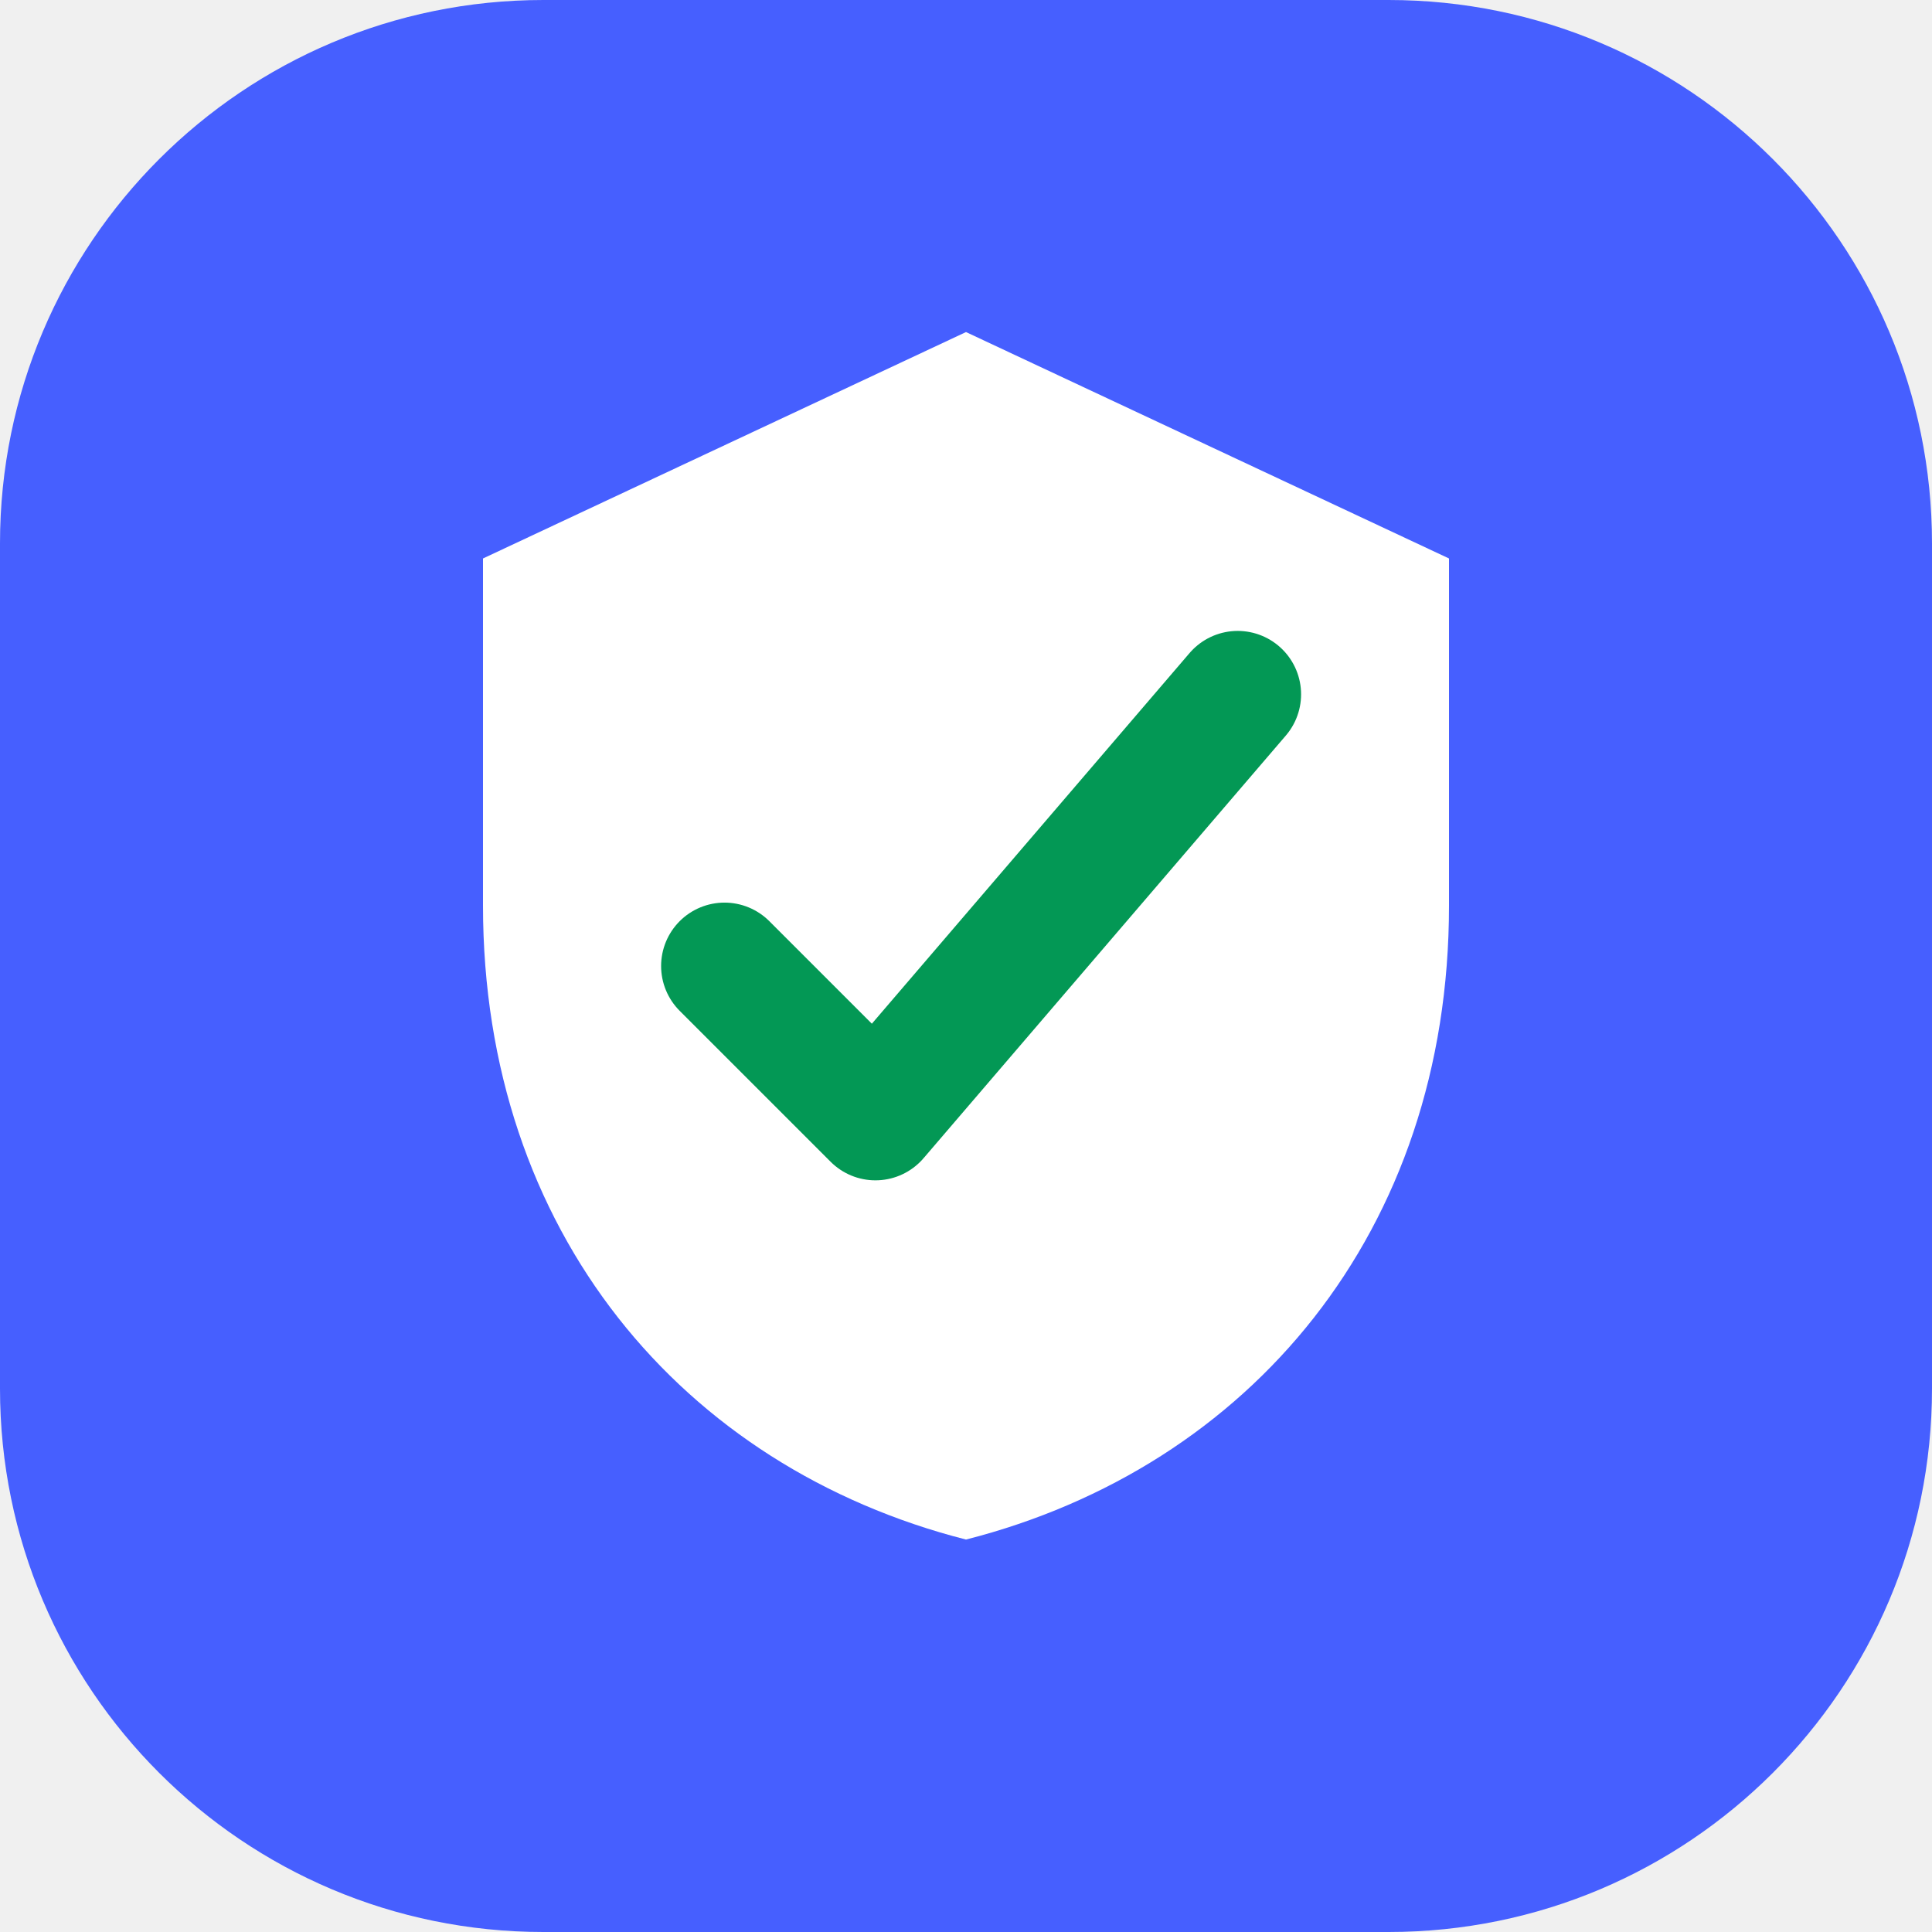
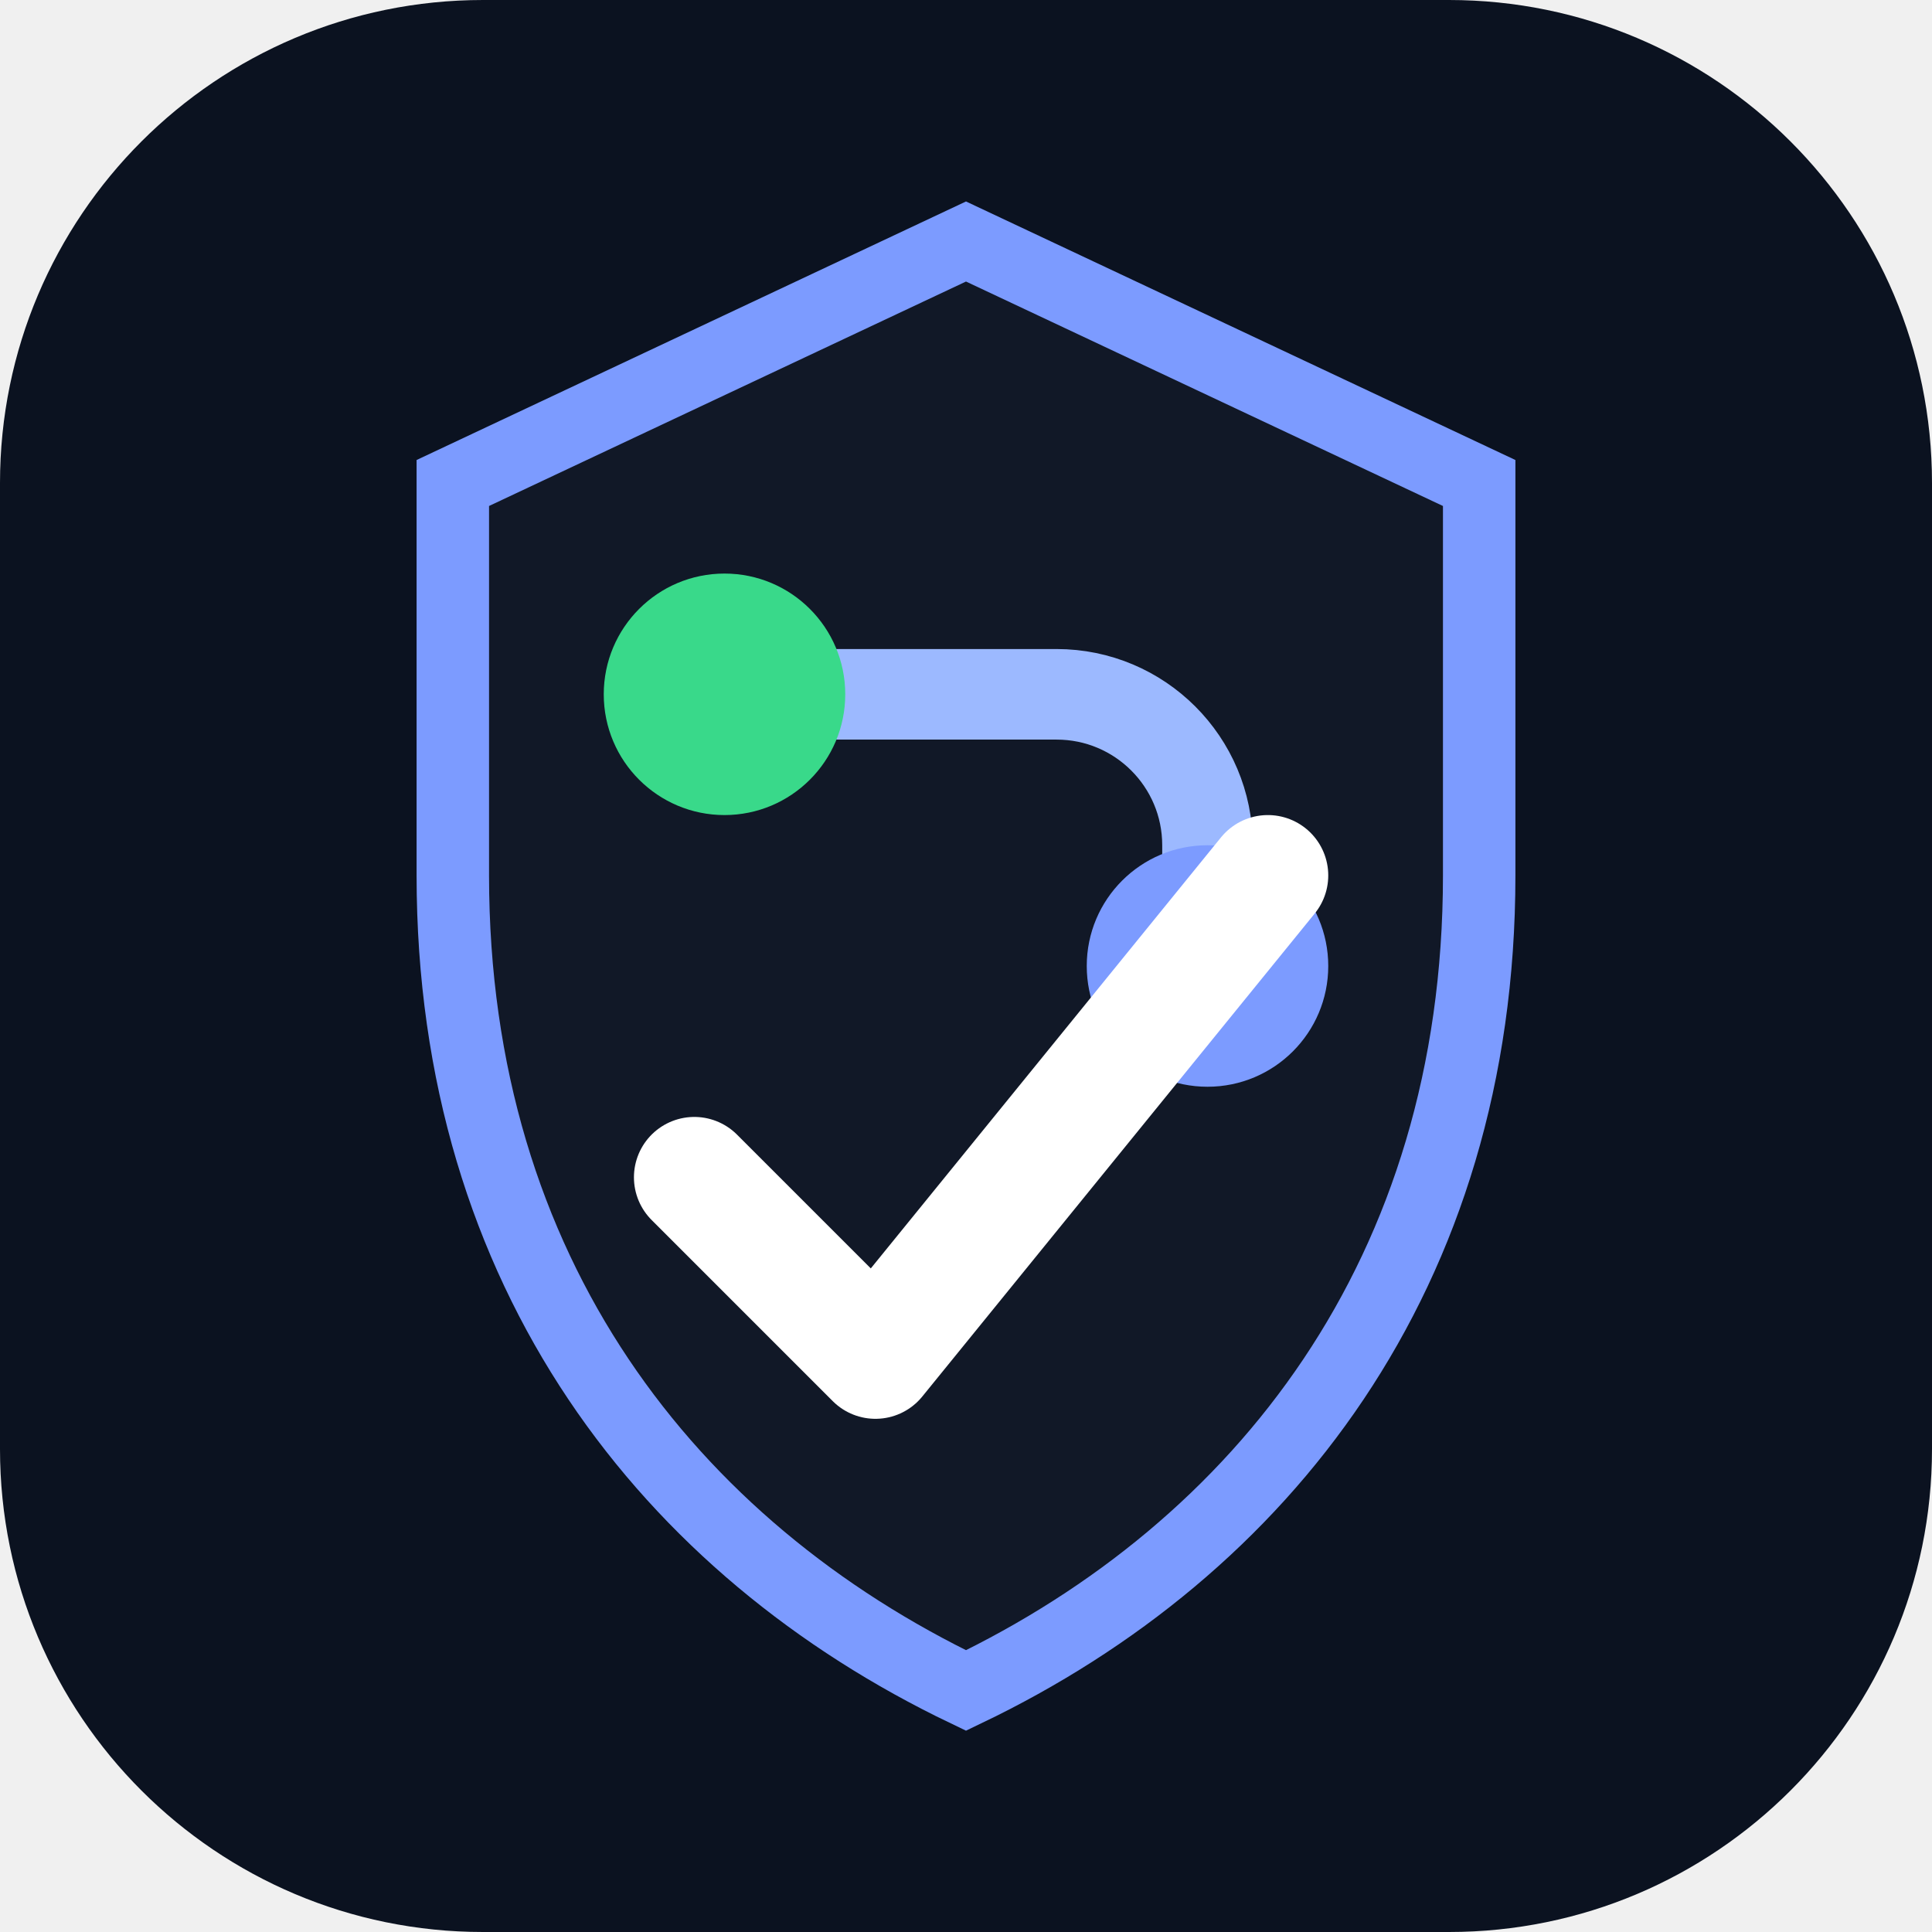
<svg xmlns="http://www.w3.org/2000/svg" width="64" height="64" viewBox="0 0 64 64" role="img" aria-label="SecureRepos">
-   <rect width="64" height="64" rx="18" fill="#465FFF" />
-   <path d="M32 11 48 18.5V30c0 10.8-6.6 18.6-16 21-9.4-2.4-16-10.2-16-21V18.5L32 11Z" fill="#FFFFFF" />
-   <path d="m24 32 5 5 12-14" fill="none" stroke="#039855" stroke-width="4.2" stroke-linecap="round" stroke-linejoin="round" />
+   <rect width="64" height="64" rx="16" fill="#0B1220" />
+   <path d="M32 8 49 16v13c0 13.2-7.2 22.3-17 27-9.8-4.7-17-13.8-17-27V16l17-8Z" fill="#111827" stroke="#7C9BFF" stroke-width="2.4" />
+   <path d="M25 23h10a5 5 0 0 1 5 5v4" fill="none" stroke="#9CB9FF" stroke-width="3" stroke-linecap="round" />
+   <circle cx="24" cy="23" r="4" fill="#39D98A" />
+   <circle cx="40" cy="32" r="4" fill="#7C9BFF" />
+   <path d="m23 39 6 6 13-16" fill="none" stroke="#FFFFFF" stroke-width="4" stroke-linecap="round" stroke-linejoin="round" />
</svg>
